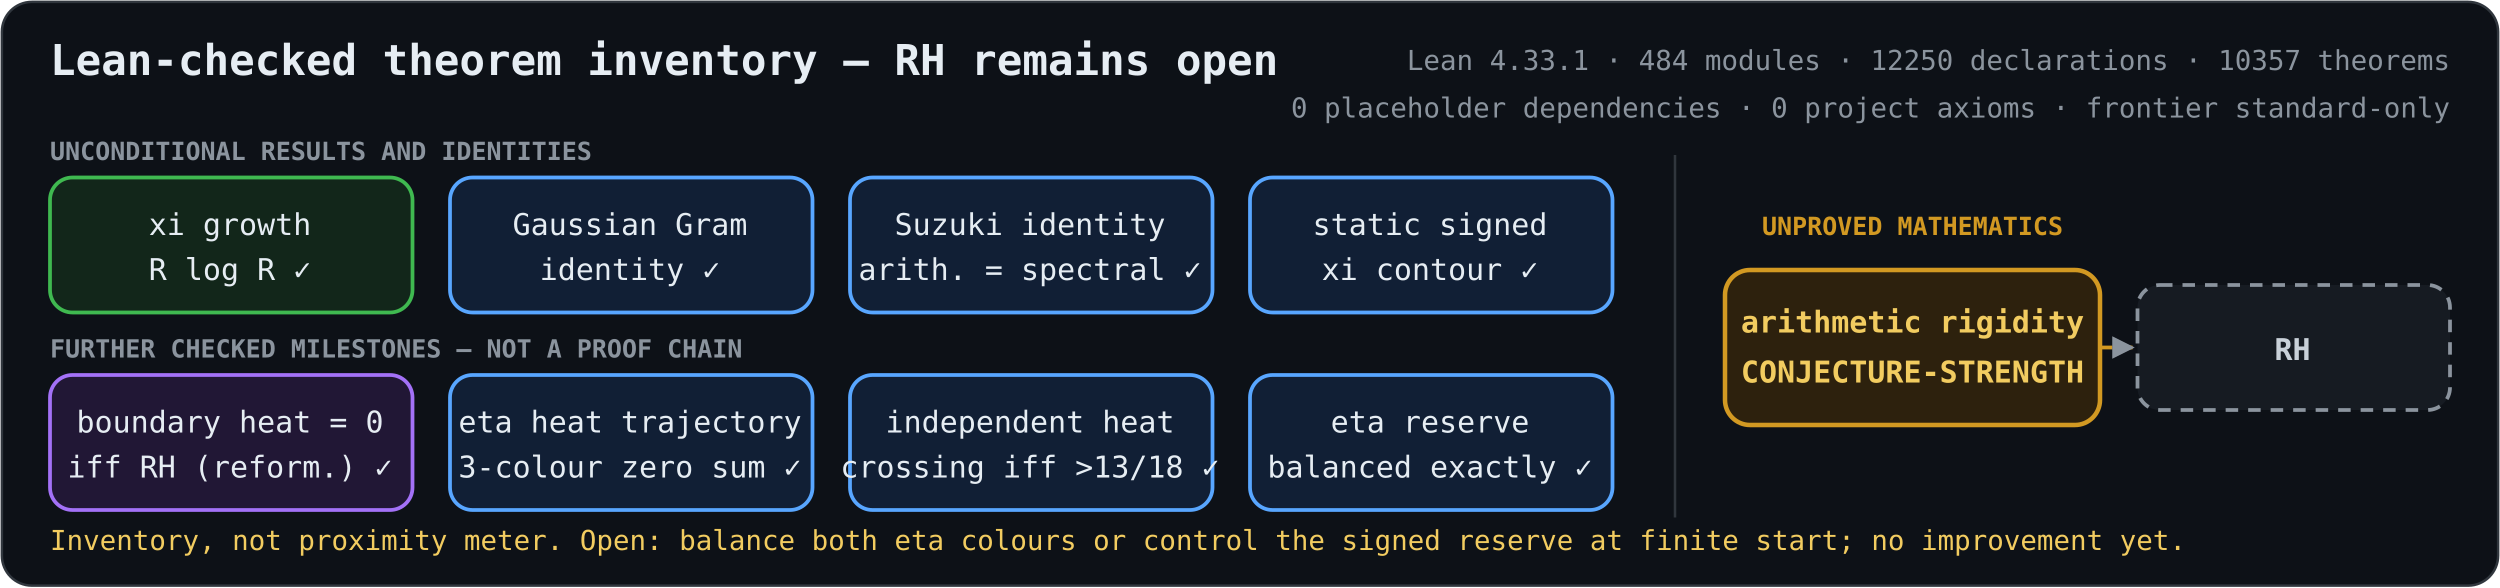
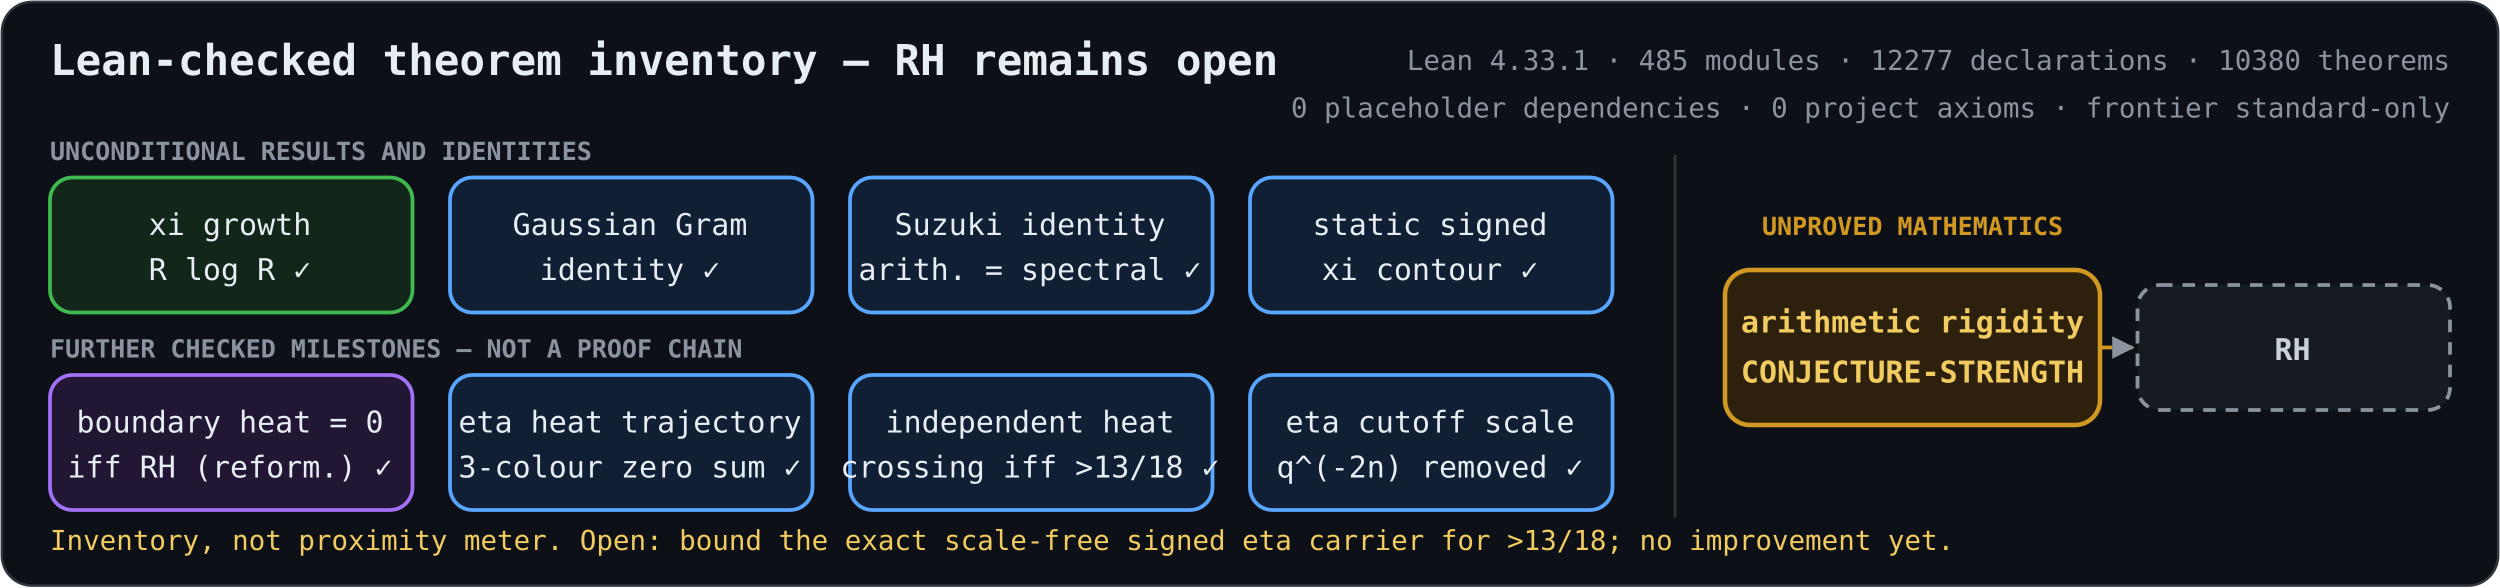
<svg xmlns="http://www.w3.org/2000/svg" role="img" aria-labelledby="title description" viewBox="0 0 1000 235">
  <defs>
    <marker id="arrow" viewBox="0 0 10 10" refX="9" refY="5" markerWidth="6" markerHeight="6" orient="auto-start-reverse">
      <path d="M 0 0 L 10 5 L 0 10 z" fill="#8b949e" />
    </marker>
    <style>
      .bg { fill: #0d1117; stroke: #30363d; }
      text { fill: #e6edf3; font-family: ui-monospace, SFMono-Regular, Menlo, Consolas, monospace; font-size: 12px; text-anchor: middle; }
      .heading { font-size: 17px; font-weight: 700; text-anchor: start; }
      .metrics { fill: #8b949e; font-size: 11px; text-anchor: end; }
      .proved rect { fill: #12261a; stroke: #3fb950; stroke-width: 1.5; }
      .proved.equivalence rect { fill: #211735; stroke: #a371f7; }
      .proved.bridge rect { fill: #111f35; stroke: #58a6ff; }
      .proved.reduction rect { fill: #102a2c; stroke: #39c5cf; }
      .open rect { fill: #2d210d; stroke: #d29922; stroke-width: 1.8; }
      .goal rect { fill: #161b22; stroke: #8b949e; stroke-width: 1.5; stroke-dasharray: 5 4; }
      .open text { fill: #f2cc60; font-weight: 700; }
      .goal text { fill: #c9d1d9; font-weight: 700; }
      .open-edge { fill: none; stroke: #d29922; stroke-width: 1.5; stroke-dasharray: 5 4; marker-end: url(#arrow); }
      .section { fill: #8b949e; font-size: 10px; font-weight: 700; text-anchor: start; }
      .gap-label { fill: #d29922; font-size: 10px; font-weight: 700; }
      .frontier { fill: #f2cc60; font-size: 11px; text-anchor: start; }
    </style>
  </defs>
  <rect class="bg" x="0.75" y="0.75" width="998.5" height="233.5" rx="12" />
  <text class="heading" x="20" y="30">Lean-checked theorem inventory — RH remains open</text>
-   <text class="metrics" x="980" y="28">Lean 4.33.1 · 484 modules · 12250 declarations · 10357 theorems</text>
+   <text class="metrics" x="980" y="28">Lean 4.33.1 · 485 modules · 12277 declarations · 10380 theorems</text>
  <text class="metrics" x="980" y="47">0 placeholder dependencies · 0 project axioms · frontier standard-only</text>
  <text class="section" x="20" y="64">UNCONDITIONAL RESULTS AND IDENTITIES</text>
  <text class="section" x="20" y="143">FURTHER CHECKED MILESTONES — NOT A PROOF CHAIN</text>
  <line x1="670" y1="62" x2="670" y2="207" stroke="#30363d" />
  <text class="gap-label" x="765" y="94">UNPROVED MATHEMATICS</text>
  <path class="open-edge" d="M840 139 H853" />
  <g class="proved unconditional">
    <rect x="20" y="71" width="145" height="54" rx="9" />
    <text x="92" y="94">xi growth</text>
    <text x="92" y="112">R log R  ✓</text>
  </g>
  <g class="proved bridge">
    <rect x="180" y="71" width="145" height="54" rx="9" />
    <text x="252" y="94">Gaussian Gram</text>
    <text x="252" y="112">identity  ✓</text>
  </g>
  <g class="proved bridge">
    <rect x="340" y="71" width="145" height="54" rx="9" />
    <text x="412" y="94">Suzuki identity</text>
    <text x="412" y="112">arith. = spectral  ✓</text>
  </g>
  <g class="proved bridge">
    <rect x="500" y="71" width="145" height="54" rx="9" />
    <text x="572" y="94">static signed</text>
    <text x="572" y="112">xi contour  ✓</text>
  </g>
  <g class="proved equivalence">
    <rect x="20" y="150" width="145" height="54" rx="9" />
    <text x="92" y="173">boundary heat = 0</text>
    <text x="92" y="191">iff RH (reform.)  ✓</text>
  </g>
  <g class="proved bridge">
    <rect x="180" y="150" width="145" height="54" rx="9" />
    <text x="252" y="173">eta heat trajectory</text>
    <text x="252" y="191">3-colour zero sum  ✓</text>
  </g>
  <g class="proved bridge">
    <rect x="340" y="150" width="145" height="54" rx="9" />
    <text x="412" y="173">independent heat</text>
    <text x="412" y="191">crossing iff &gt;13/18  ✓</text>
  </g>
  <g class="proved bridge">
    <rect x="500" y="150" width="145" height="54" rx="9" />
-     <text x="572" y="173">eta reserve</text>
-     <text x="572" y="191">balanced exactly  ✓</text>
+     <text x="572" y="173">eta cutoff scale</text>
+     <text x="572" y="191">q^(-2n) removed  ✓</text>
  </g>
  <g class="open">
    <rect x="690" y="108" width="150" height="62" rx="10" />
    <text x="765" y="133">arithmetic rigidity</text>
    <text x="765" y="153">CONJECTURE-STRENGTH</text>
  </g>
  <g class="goal">
    <rect x="855" y="114" width="125" height="50" rx="9" />
    <text x="917" y="144">RH</text>
  </g>
-   <text class="frontier" x="20" y="220">Inventory, not proximity meter. Open: balance both eta colours or control the signed reserve at finite start; no improvement yet.</text>
+   <text class="frontier" x="20" y="220">Inventory, not proximity meter. Open: bound the exact scale-free signed eta carrier for &gt;13/18; no improvement yet.</text>
</svg>
